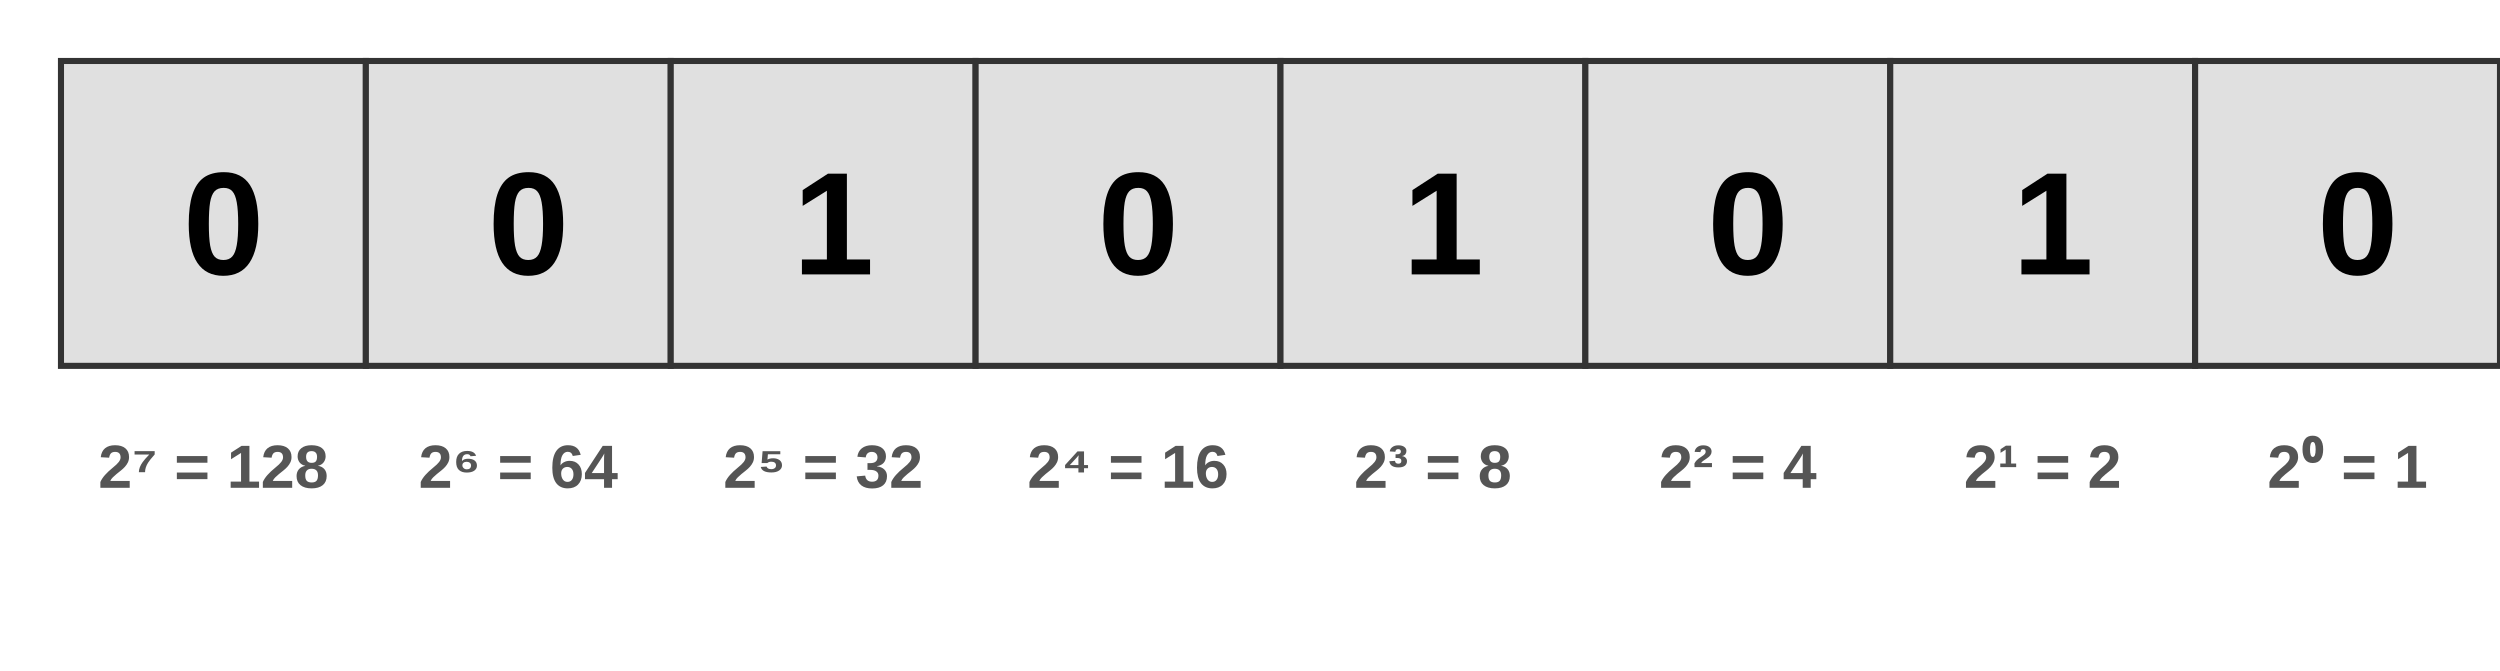
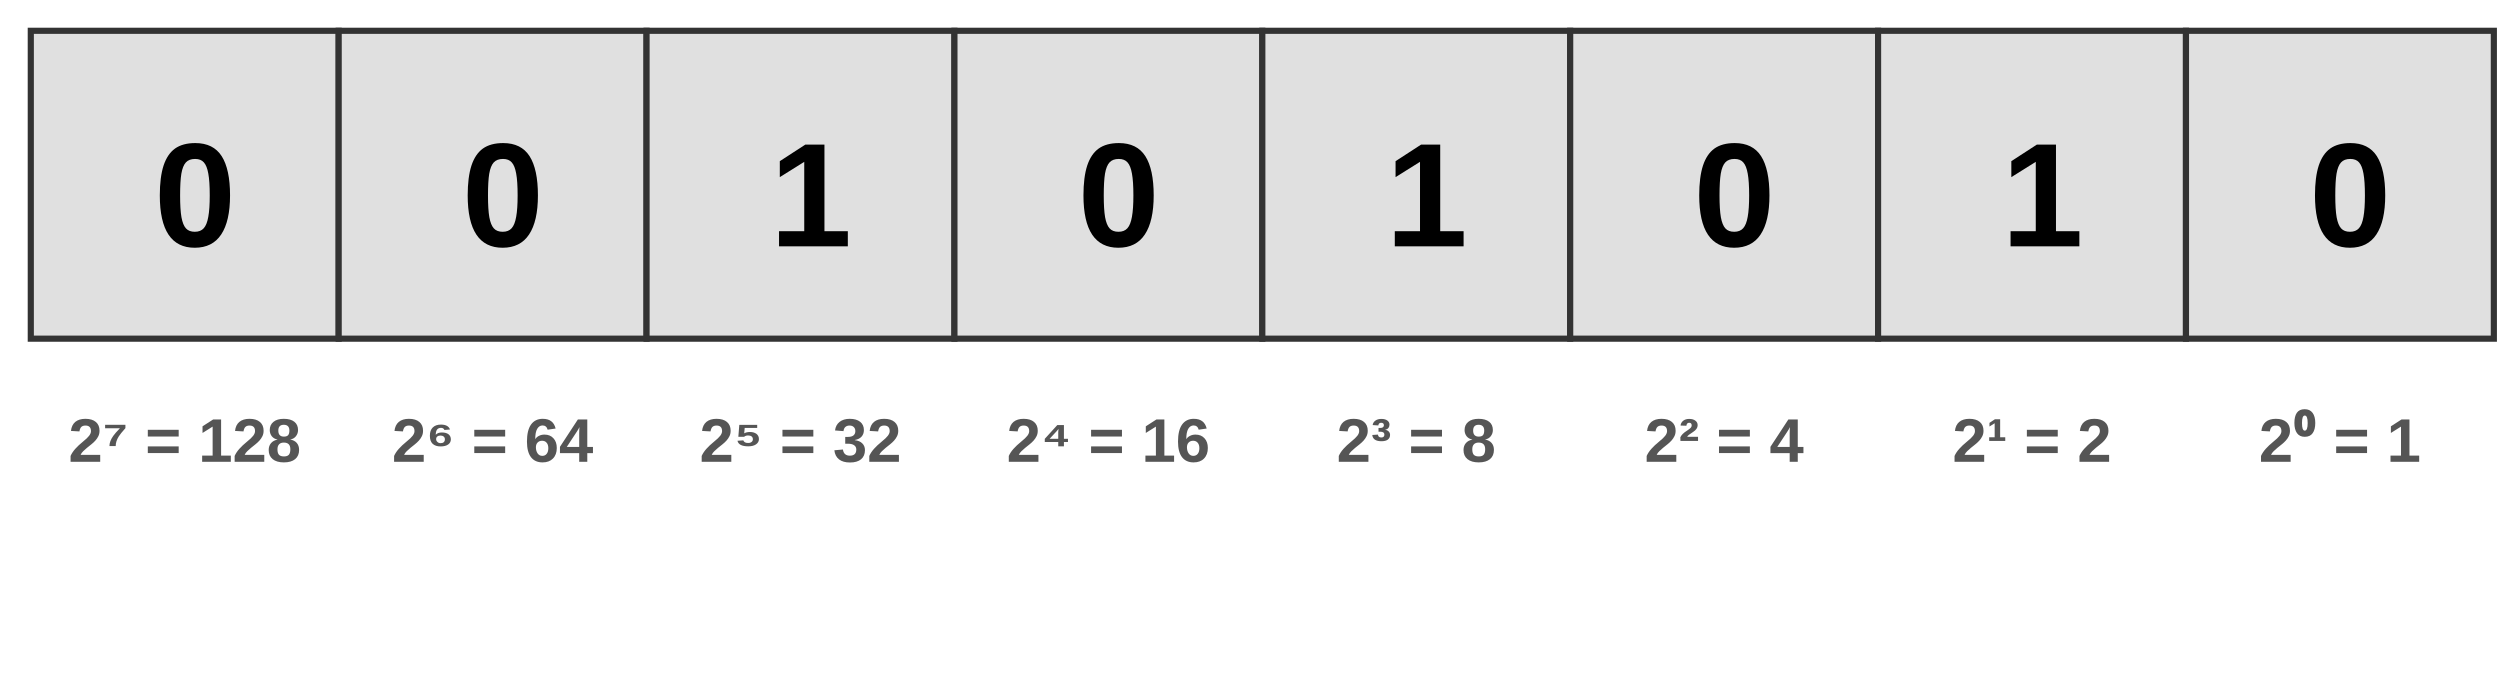
- <svg xmlns="http://www.w3.org/2000/svg" width="410" height="110" font-family="Arial, sans-serif">
-   <g transform="translate(10, 10)">
+ <svg xmlns="http://www.w3.org/2000/svg" width="812" height="220" font-family="Arial, sans-serif">
+   <g transform="translate(10, 10) scale(2)">
    <rect x="0" y="0" width="50" height="50" fill="#e0e0e0" stroke="#333" />
    <rect x="50" y="0" width="50" height="50" fill="#e0e0e0" stroke="#333" />
    <rect x="100" y="0" width="50" height="50" fill="#e0e0e0" stroke="#333" />
    <rect x="150" y="0" width="50" height="50" fill="#e0e0e0" stroke="#333" />
    <rect x="200" y="0" width="50" height="50" fill="#e0e0e0" stroke="#333" />
    <rect x="250" y="0" width="50" height="50" fill="#e0e0e0" stroke="#333" />
    <rect x="300" y="0" width="50" height="50" fill="#e0e0e0" stroke="#333" />
    <rect x="350" y="0" width="50" height="50" fill="#e0e0e0" stroke="#333" />
    <text x="20" y="35" font-size="24" font-weight="bold" fill="#000">0</text>
    <text x="70" y="35" font-size="24" font-weight="bold" fill="#000">0</text>
    <text x="120" y="35" font-size="24" font-weight="bold" fill="#000">1</text>
    <text x="170" y="35" font-size="24" font-weight="bold" fill="#000">0</text>
    <text x="220" y="35" font-size="24" font-weight="bold" fill="#000">1</text>
    <text x="270" y="35" font-size="24" font-weight="bold" fill="#000">0</text>
    <text x="320" y="35" font-size="24" font-weight="bold" fill="#000">1</text>
    <text x="370" y="35" font-size="24" font-weight="bold" fill="#000">0</text>
    <text x="25" y="70" font-size="10" font-weight="bold" fill="#555" text-anchor="middle">2⁷ = 128</text>
    <text x="75" y="70" font-size="10" font-weight="bold" fill="#555" text-anchor="middle">2⁶ = 64</text>
    <text x="125" y="70" font-size="10" font-weight="bold" fill="#555" text-anchor="middle">2⁵ = 32</text>
    <text x="175" y="70" font-size="10" font-weight="bold" fill="#555" text-anchor="middle">2⁴ = 16</text>
    <text x="225" y="70" font-size="10" font-weight="bold" fill="#555" text-anchor="middle">2³ = 8</text>
    <text x="275" y="70" font-size="10" font-weight="bold" fill="#555" text-anchor="middle">2² = 4</text>
    <text x="325" y="70" font-size="10" font-weight="bold" fill="#555" text-anchor="middle">2¹ = 2</text>
    <text x="375" y="70" font-size="10" font-weight="bold" fill="#555" text-anchor="middle">2⁰ = 1</text>
  </g>
</svg>
